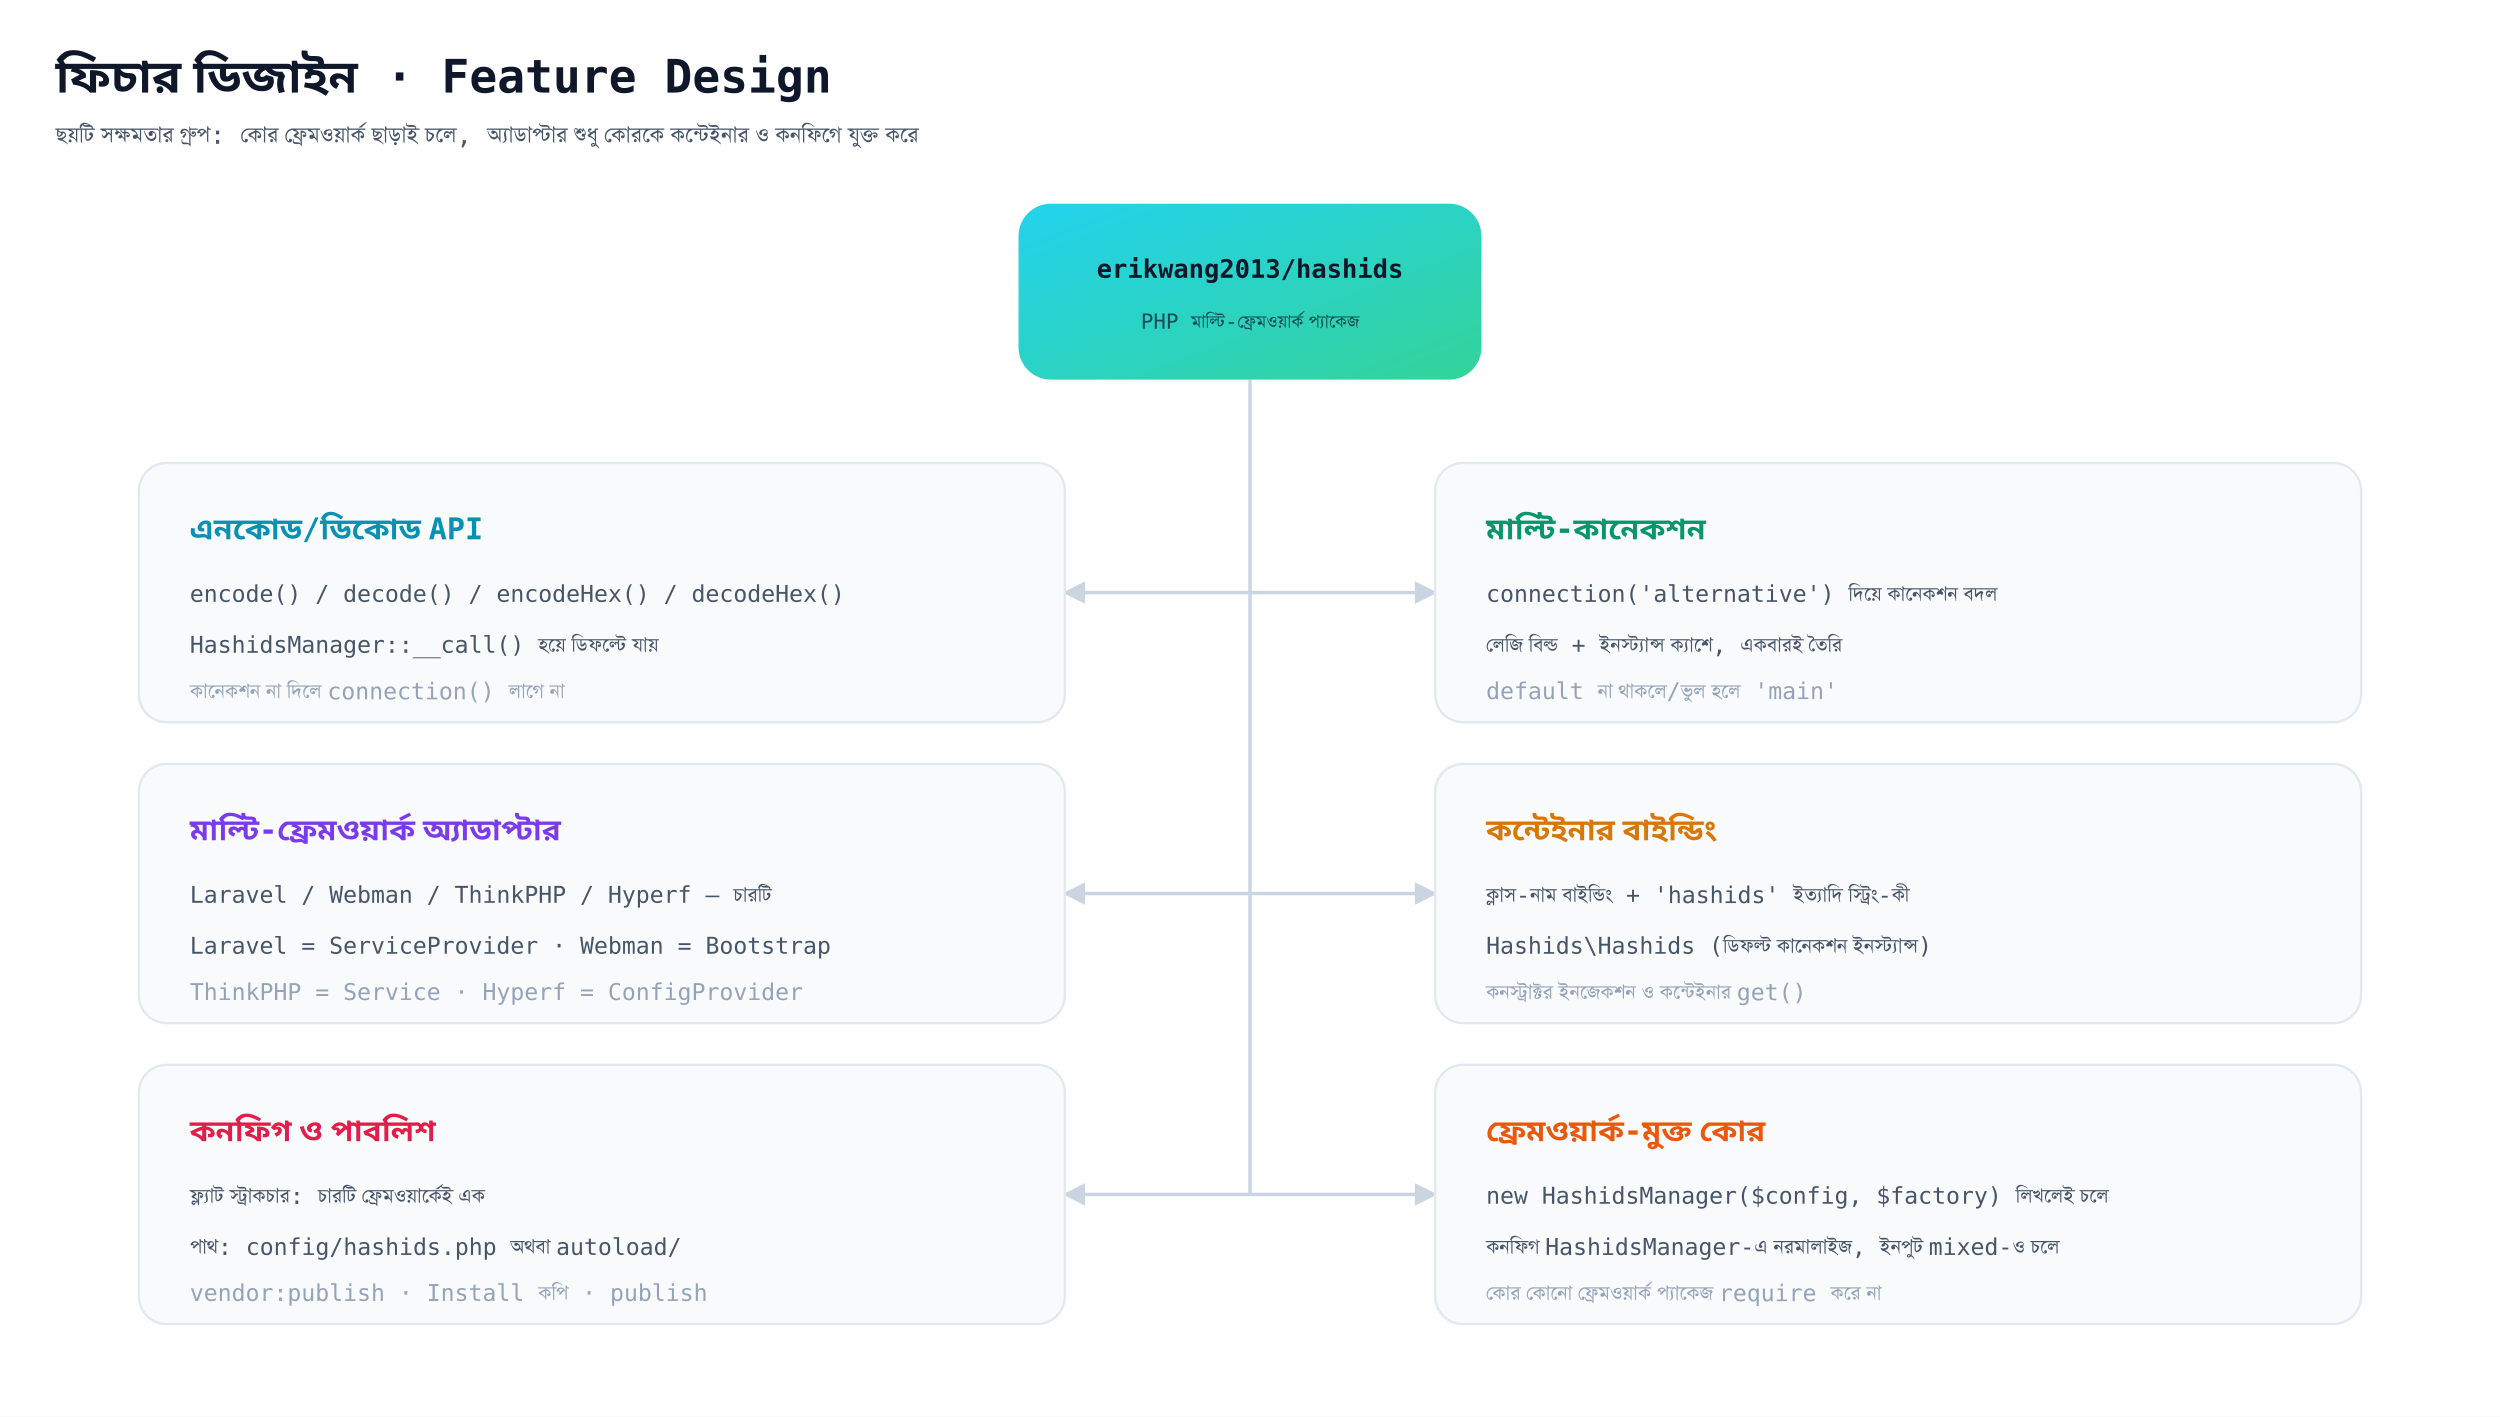
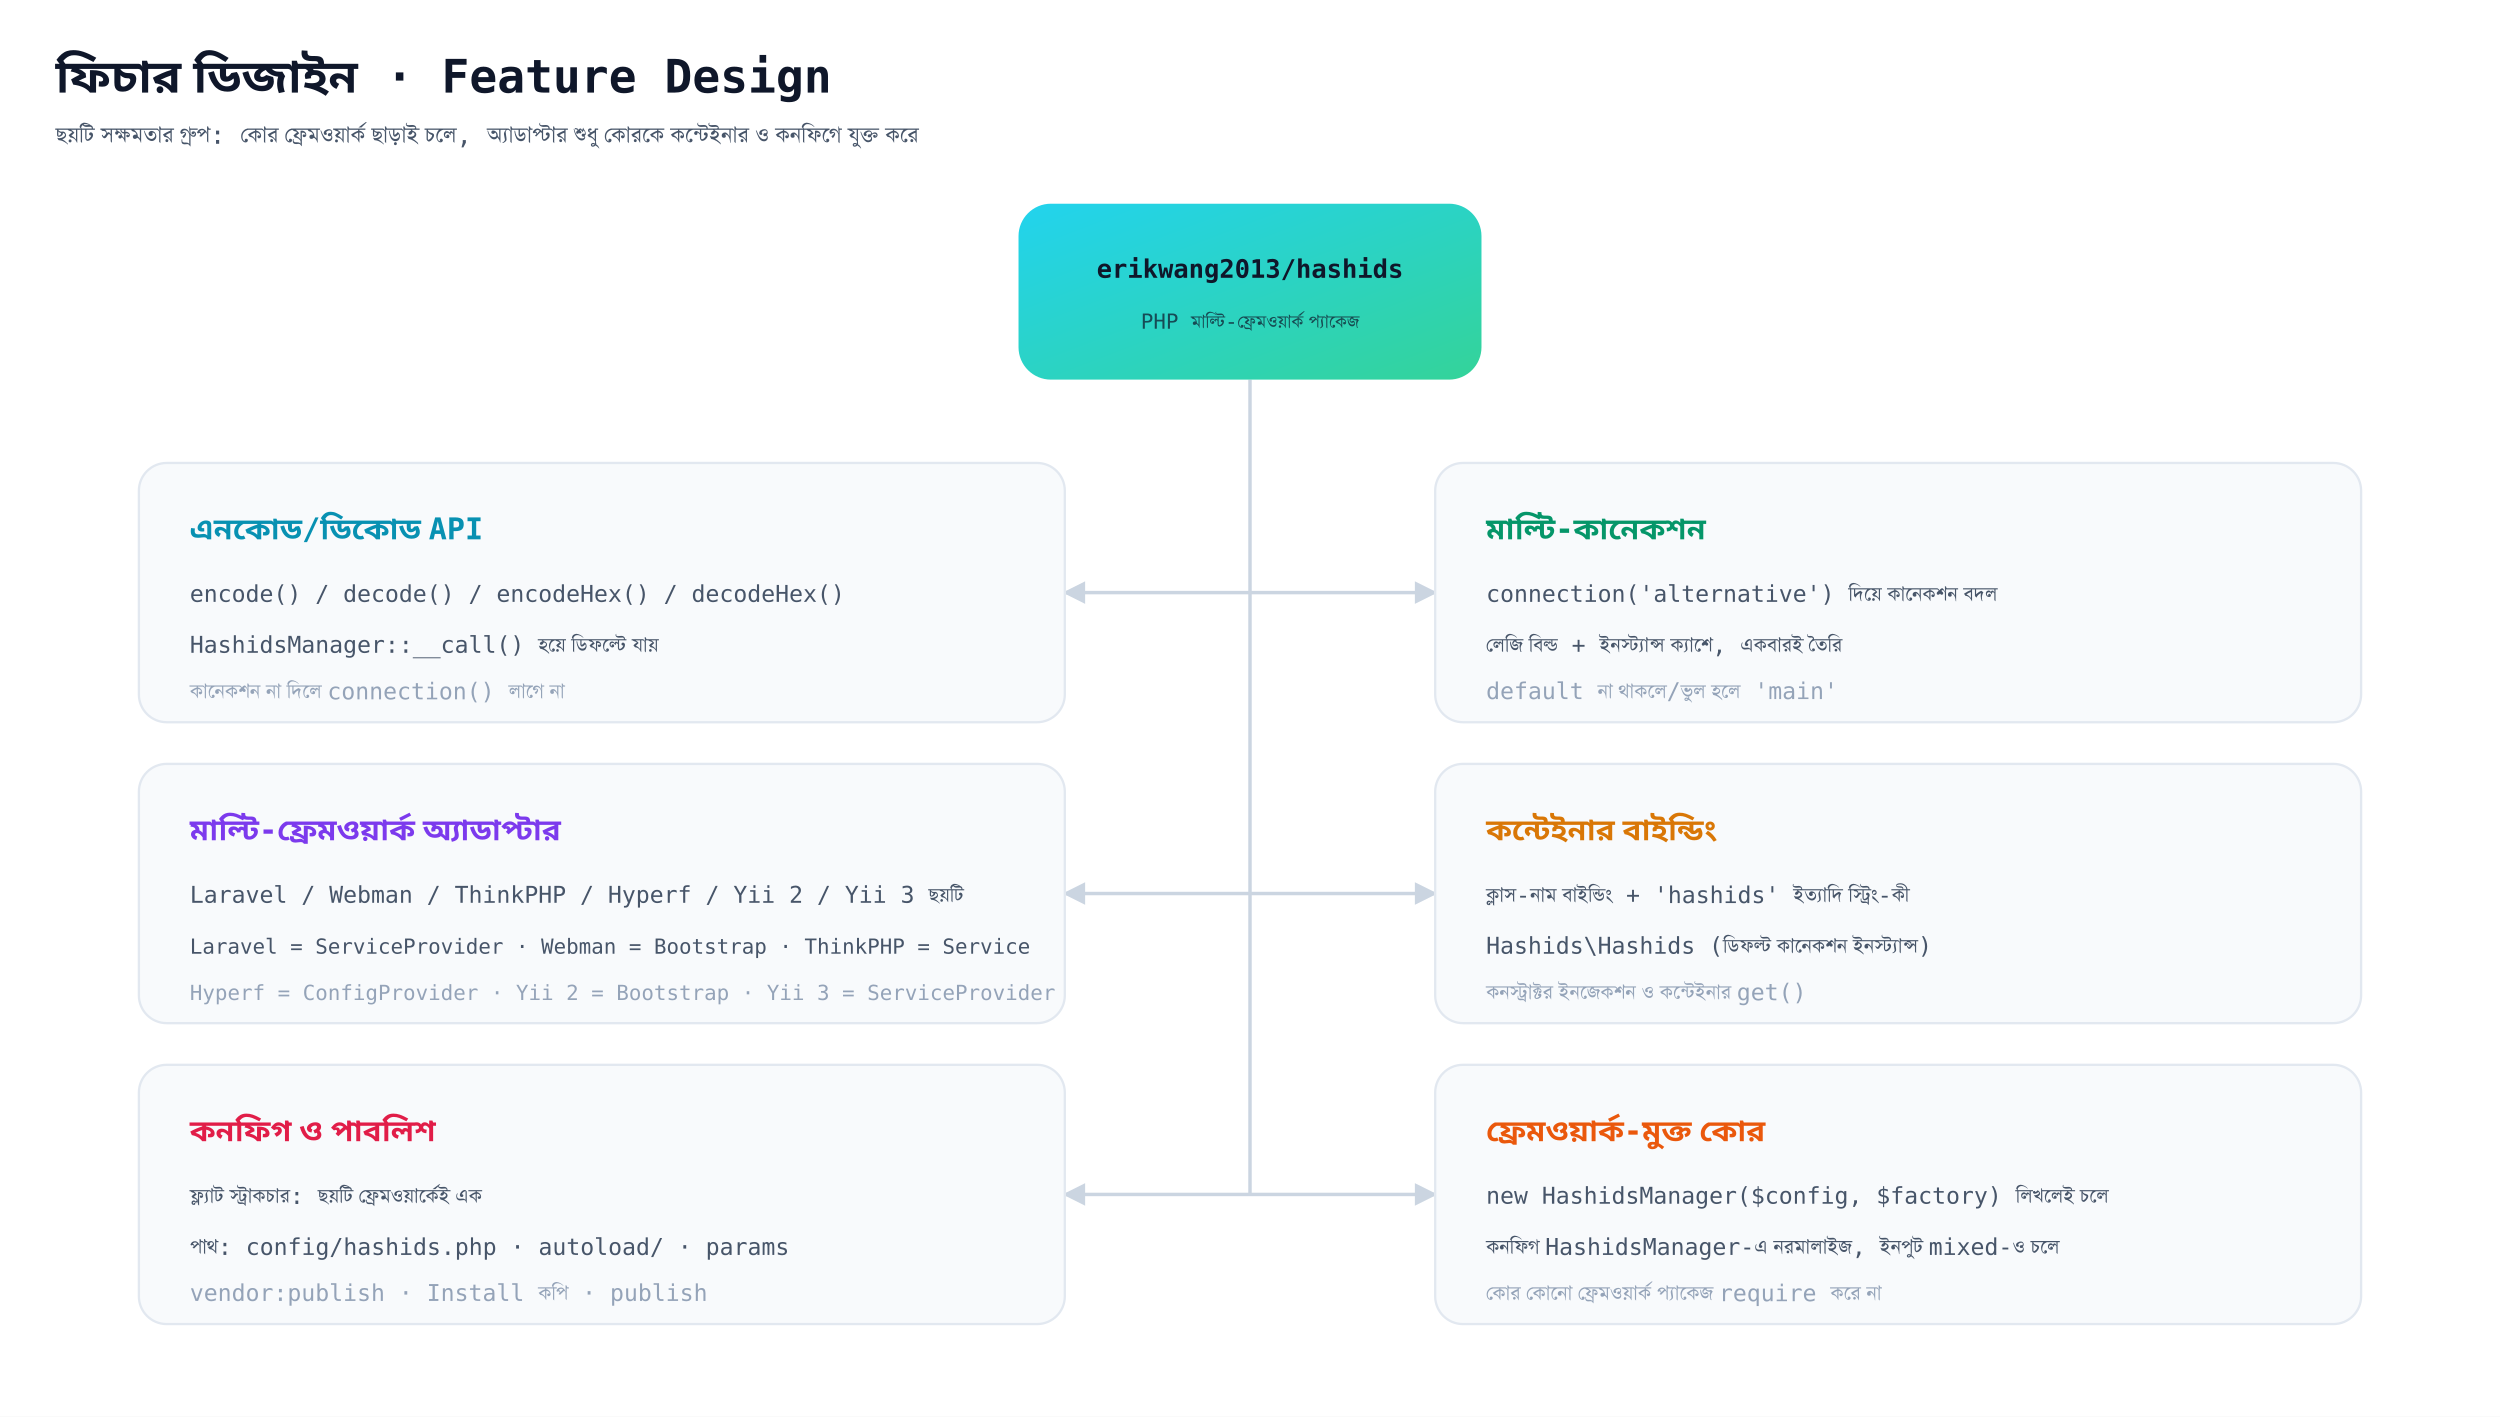
<svg xmlns="http://www.w3.org/2000/svg" viewBox="0 0 1080 612" role="img" aria-labelledby="featTitle featDesc">
  <defs>
    <style>
      text { font-family: ui-monospace, SFMono-Regular, Menlo, Consolas, "DejaVu Sans Mono", "PingFang SC", "Microsoft YaHei", monospace; }
      .bg     { fill: #ffffff; }
      .card   { fill: #f8fafc; stroke: #e2e8f0; stroke-width: 1; }
      .spine  { stroke: #cbd5e1; stroke-width: 1.5; fill: none; }
      .t-primary { fill: #0f172a; font-weight: 600; }
      .t-muted   { fill: #475569; }
      .t-dim     { fill: #94a3b8; }
      .t-frontend   { fill: #0891b2; font-weight: 600; }
      .t-backend    { fill: #059669; font-weight: 600; }
      .t-database   { fill: #7c3aed; font-weight: 600; }
      .t-cloud      { fill: #d97706; font-weight: 600; }
      .t-security   { fill: #e11d48; font-weight: 600; }
      .t-messagebus { fill: #ea580c; font-weight: 600; }
      .a-head { fill: #cbd5e1; }

      @media (prefers-color-scheme: dark) {
        .bg    { fill: #0b1220; }
        .card  { fill: #0f172a; stroke: #1e293b; }
        .spine { stroke: #334155; }
        .t-primary { fill: #f8fafc; }
        .t-muted   { fill: #94a3b8; }
        .t-dim     { fill: #64748b; }
        .t-frontend   { fill: #22d3ee; }
        .t-backend    { fill: #34d399; }
        .t-database   { fill: #a78bfa; }
        .t-cloud      { fill: #fbbf24; }
        .t-security   { fill: #fb7185; }
        .t-messagebus { fill: #fb923c; }
        .a-head { fill: #334155; }
      }
    </style>
    <marker id="ah" viewBox="0 0 10 10" refX="9" refY="5" markerWidth="6.5" markerHeight="6.5" orient="auto">
      <path d="M0 0 L10 5 L0 10 z" class="a-head" />
    </marker>
    <linearGradient id="rootGrad" x1="0" y1="0" x2="1" y2="1">
      <stop offset="0" stop-color="#22d3ee" />
      <stop offset="1" stop-color="#34d399" />
    </linearGradient>
  </defs>
  <rect class="bg" x="0" y="0" width="1080" height="612" />
  <text x="24" y="40" class="t-primary" font-size="20">ফিচার ডিজাইন · Feature Design</text>
  <text x="24" y="62" class="t-muted" font-size="11">ছয়টি সক্ষমতার গ্রুপ: কোর ফ্রেমওয়ার্ক ছাড়াই চলে, অ্যাডাপ্টার শুধু কোরকে কন্টেইনার ও কনফিগে যুক্ত করে</text>
  <path class="spine" d="M540 164 V516" />
  <path class="spine" d="M540 256 H460" marker-end="url(#ah)" />
  <path class="spine" d="M540 386 H460" marker-end="url(#ah)" />
  <path class="spine" d="M540 516 H460" marker-end="url(#ah)" />
  <path class="spine" d="M540 256 H620" marker-end="url(#ah)" />
  <path class="spine" d="M540 386 H620" marker-end="url(#ah)" />
  <path class="spine" d="M540 516 H620" marker-end="url(#ah)" />
  <rect x="440" y="88" width="200" height="76" rx="14" fill="url(#rootGrad)" />
  <text x="540" y="120" font-size="11" font-weight="700" fill="#0f172a" text-anchor="middle">erikwang2013/hashids</text>
  <text x="540" y="142" font-size="9" fill="rgba(15,23,42,.72)" text-anchor="middle">PHP মাল্টি-ফ্রেমওয়ার্ক প্যাকেজ</text>
  <rect class="card" x="60" y="200" width="400" height="112" rx="12" />
  <text class="t-frontend" x="82" y="233" font-size="13">এনকোড/ডিকোড API</text>
  <text class="t-muted" x="82" y="260" font-size="10">encode() / decode() / encodeHex() / decodeHex()</text>
  <text class="t-muted" x="82" y="282" font-size="10">HashidsManager::__call() হয়ে ডিফল্টে যায়</text>
  <text class="t-dim" x="82" y="302" font-size="10">কানেকশন না দিলে connection() লাগে না</text>
  <rect class="card" x="60" y="330" width="400" height="112" rx="12" />
  <text class="t-database" x="82" y="363" font-size="13">মাল্টি-ফ্রেমওয়ার্ক অ্যাডাপ্টার</text>
-   <text class="t-muted" x="82" y="390" font-size="10">Laravel / Webman / ThinkPHP / Hyperf — চারটি</text>
-   <text class="t-muted" x="82" y="412" font-size="10">Laravel = ServiceProvider · Webman = Bootstrap</text>
-   <text class="t-dim" x="82" y="432" font-size="10">ThinkPHP = Service · Hyperf = ConfigProvider</text>
+   <text class="t-muted" x="82" y="390" font-size="10">Laravel / Webman / ThinkPHP / Hyperf / Yii 2 / Yii 3 ছয়টি</text>
+   <text class="t-muted" x="82" y="412" font-size="9">Laravel = ServiceProvider · Webman = Bootstrap · ThinkPHP = Service</text>
+   <text class="t-dim" x="82" y="432" font-size="9">Hyperf = ConfigProvider · Yii 2 = Bootstrap · Yii 3 = ServiceProvider</text>
  <rect class="card" x="60" y="460" width="400" height="112" rx="12" />
  <text class="t-security" x="82" y="493" font-size="13">কনফিগ ও পাবলিশ</text>
-   <text class="t-muted" x="82" y="520" font-size="10">ফ্ল্যাট স্ট্রাকচার: চারটি ফ্রেমওয়ার্কেই এক</text>
-   <text class="t-muted" x="82" y="542" font-size="10">পাথ: config/hashids.php অথবা autoload/</text>
+   <text class="t-muted" x="82" y="520" font-size="10">ফ্ল্যাট স্ট্রাকচার: ছয়টি ফ্রেমওয়ার্কেই এক</text>
+   <text class="t-muted" x="82" y="542" font-size="10">পাথ: config/hashids.php · autoload/ · params</text>
  <text class="t-dim" x="82" y="562" font-size="10">vendor:publish · Install কপি · publish</text>
  <rect class="card" x="620" y="200" width="400" height="112" rx="12" />
  <text class="t-backend" x="642" y="233" font-size="13">মাল্টি-কানেকশন</text>
  <text class="t-muted" x="642" y="260" font-size="10">connection('alternative') দিয়ে কানেকশন বদল</text>
  <text class="t-muted" x="642" y="282" font-size="10">লেজি বিল্ড + ইনস্ট্যান্স ক্যাশে, একবারই তৈরি</text>
  <text class="t-dim" x="642" y="302" font-size="10">default না থাকলে/ভুল হলে 'main'</text>
  <rect class="card" x="620" y="330" width="400" height="112" rx="12" />
  <text class="t-cloud" x="642" y="363" font-size="13">কন্টেইনার বাইন্ডিং</text>
  <text class="t-muted" x="642" y="390" font-size="10">ক্লাস-নাম বাইন্ডিং + 'hashids' ইত্যাদি স্ট্রিং-কী</text>
  <text class="t-muted" x="642" y="412" font-size="10">Hashids\Hashids (ডিফল্ট কানেকশন ইনস্ট্যান্স)</text>
  <text class="t-dim" x="642" y="432" font-size="10">কনস্ট্রাক্টর ইনজেকশন ও কন্টেইনার get()</text>
  <rect class="card" x="620" y="460" width="400" height="112" rx="12" />
  <text class="t-messagebus" x="642" y="493" font-size="13">ফ্রেমওয়ার্ক-মুক্ত কোর</text>
  <text class="t-muted" x="642" y="520" font-size="10">new HashidsManager($config, $factory) লিখলেই চলে</text>
  <text class="t-muted" x="642" y="542" font-size="10">কনফিগ HashidsManager-এ নরমালাইজ, ইনপুট mixed-ও চলে</text>
  <text class="t-dim" x="642" y="562" font-size="10">কোর কোনো ফ্রেমওয়ার্ক প্যাকেজ require করে না</text>
</svg>
